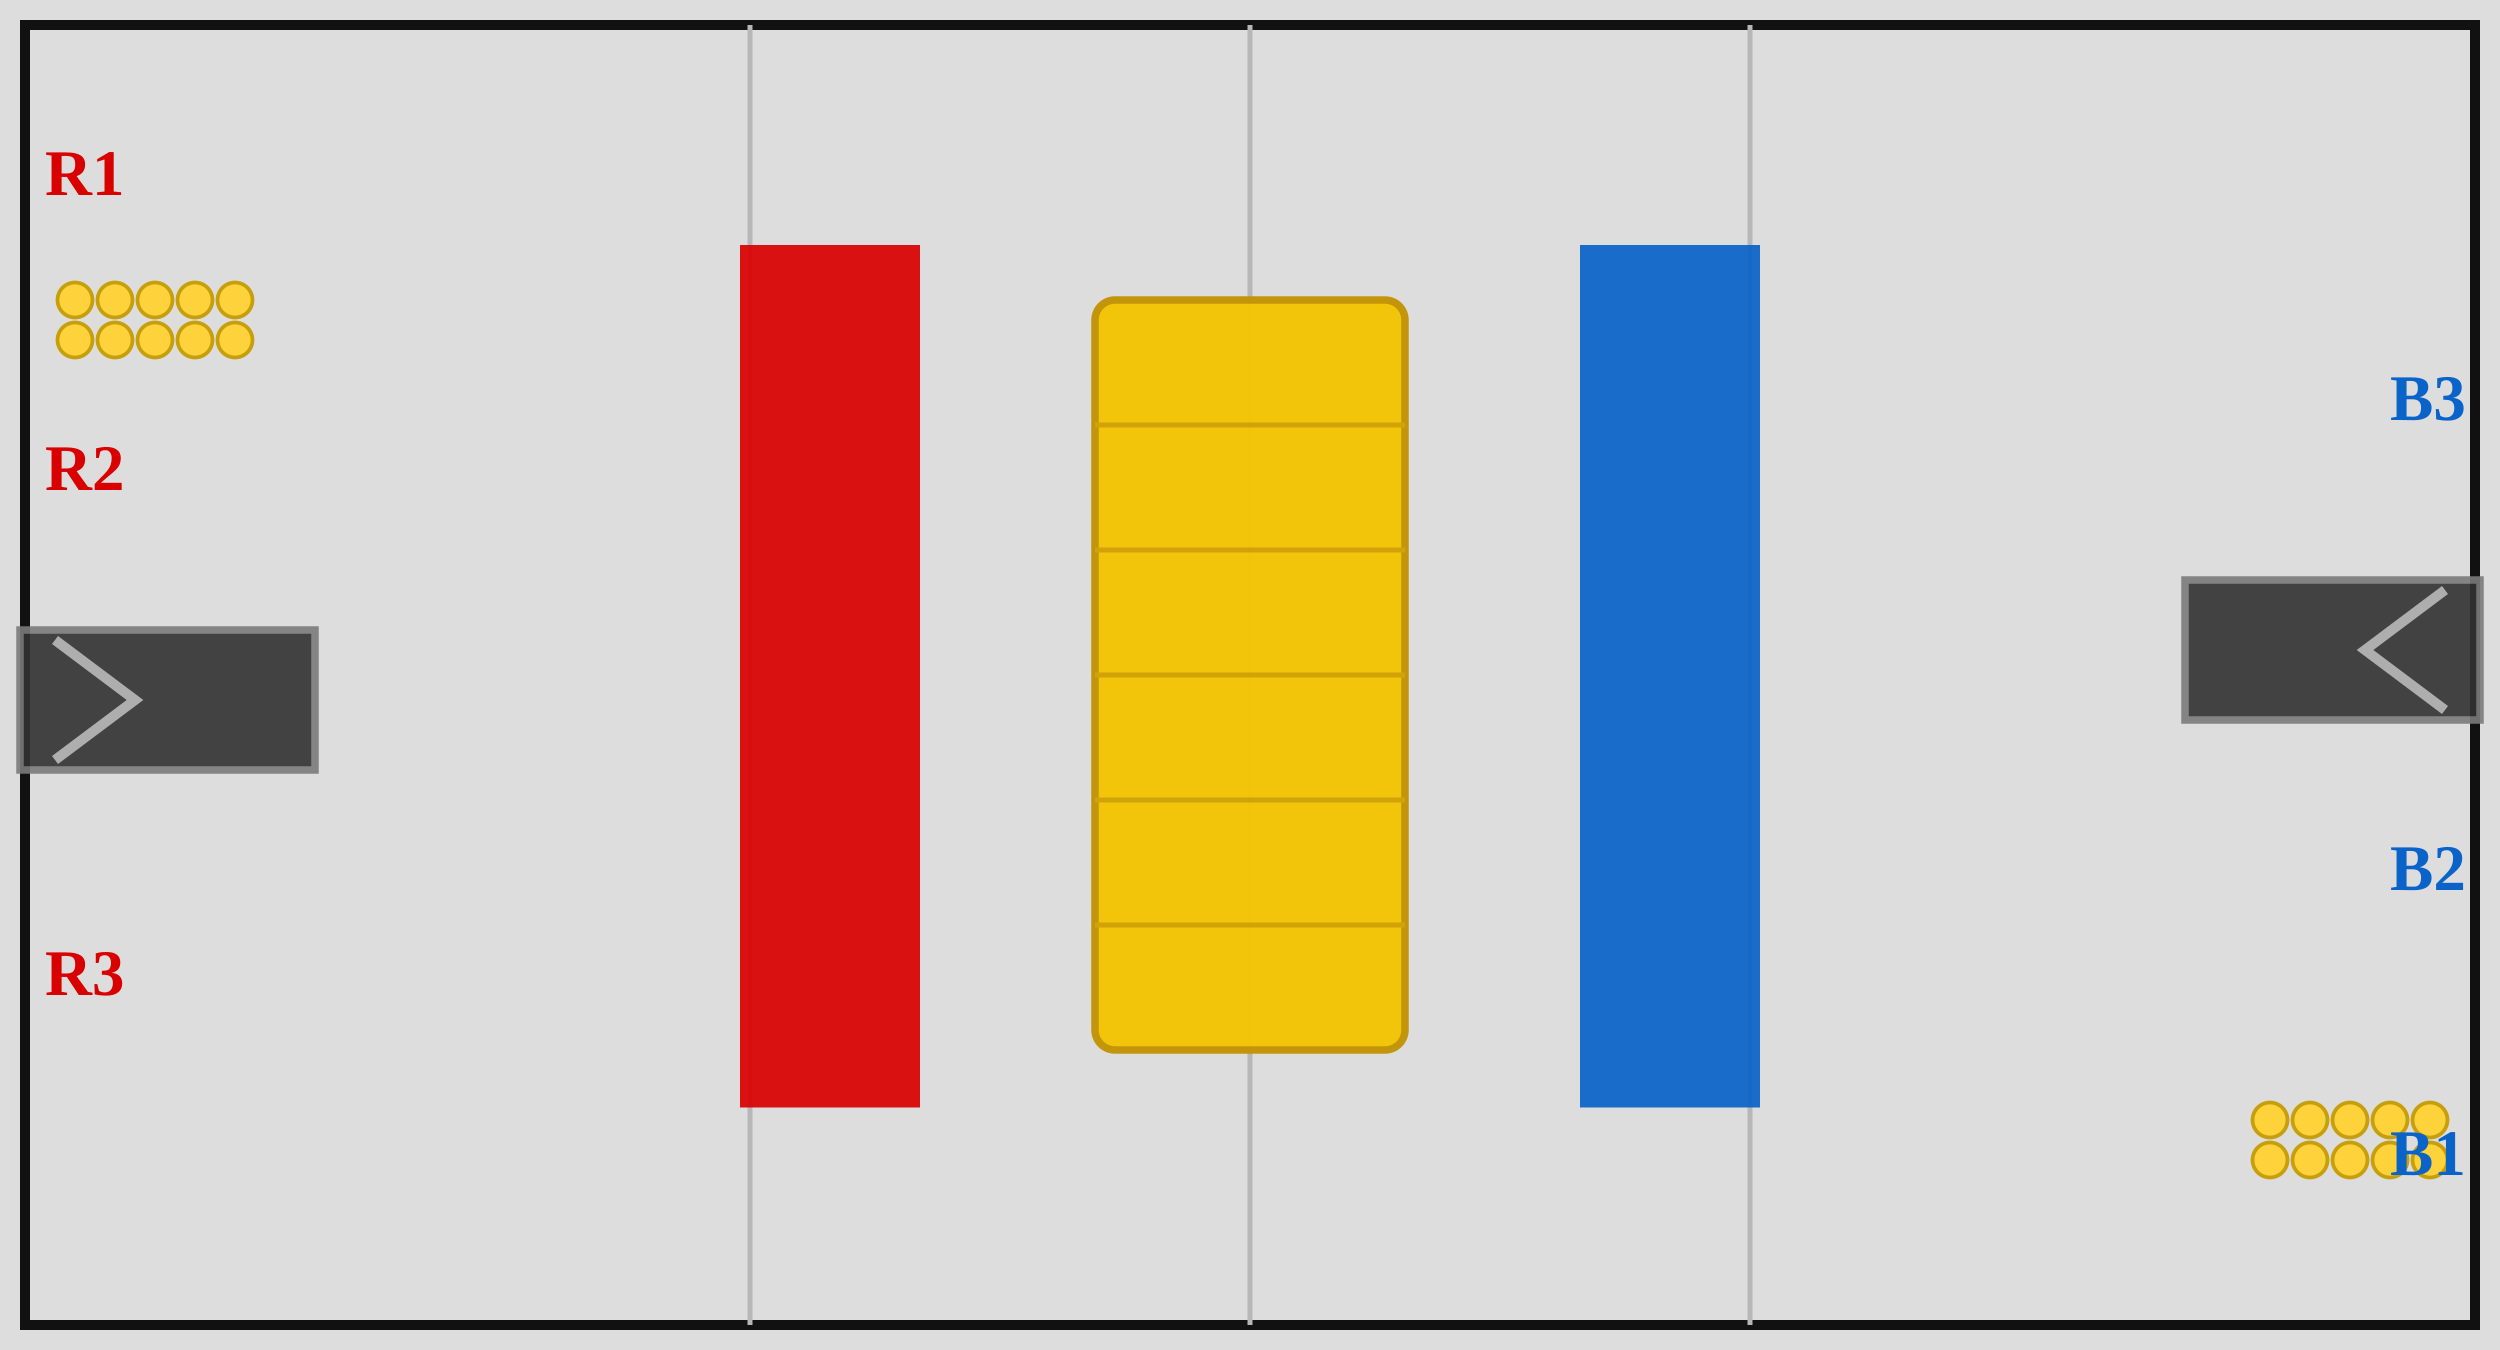
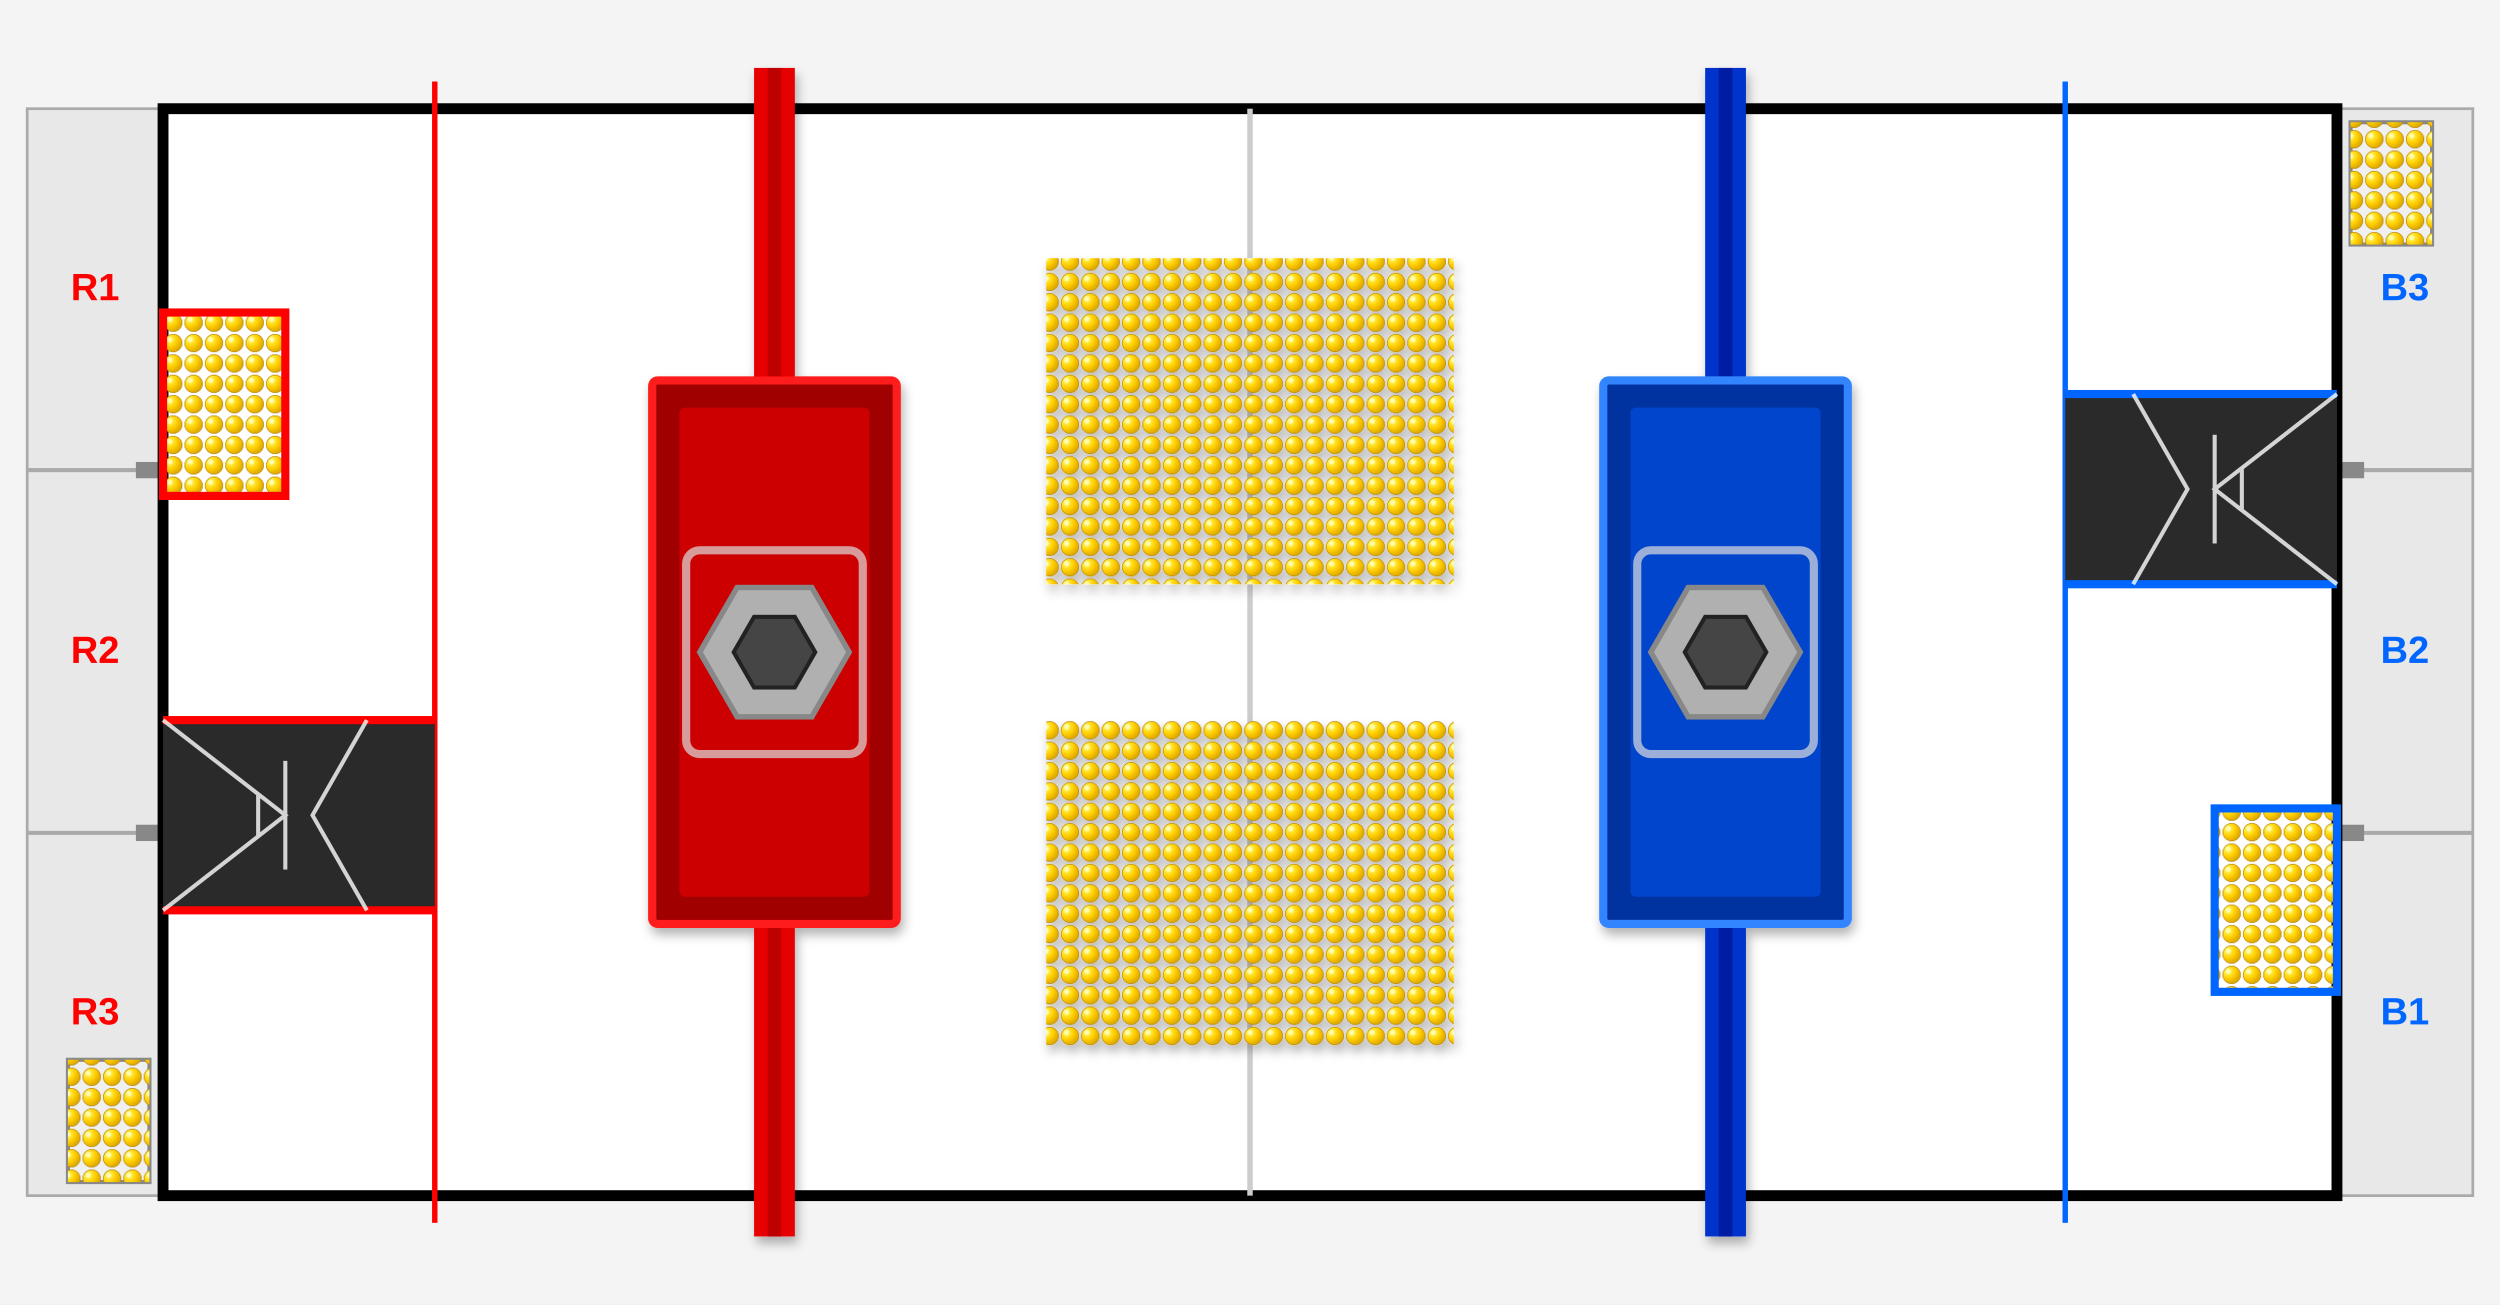
- <svg xmlns="http://www.w3.org/2000/svg" viewBox="0 0 1000 540" preserveAspectRatio="none">
-   <rect width="1000" height="540" fill="#dddddd" />
-   <rect x="10" y="10" width="980" height="520" fill="none" stroke="#111" stroke-width="4" />
-   <line x1="500" y1="10" x2="500" y2="530" stroke="#b7b7b7" stroke-width="2" />
-   <line x1="300" y1="10" x2="300" y2="530" stroke="#b7b7b7" stroke-width="2" />
-   <line x1="700" y1="10" x2="700" y2="530" stroke="#b7b7b7" stroke-width="2" />
-   <rect x="296" y="98" width="72" height="345" fill="#d90000" opacity="0.92" />
-   <rect x="632" y="98" width="72" height="345" fill="#0a63c9" opacity="0.92" />
-   <g opacity="0.9">
-     <rect x="8" y="252" width="118" height="56" fill="#313131" stroke="#7a7a7a" stroke-width="3" />
-     <path d="M22 256 L54 280 L22 304" fill="none" stroke="#a9a9a9" stroke-width="4" />
+ <svg xmlns="http://www.w3.org/2000/svg" viewBox="-120 -80 1840 960" width="100%" height="100%">
+   <defs>
+     <radialGradient id="ballGrad" cx="30%" cy="30%" r="70%">
+       <stop offset="0%" stop-color="#FFFF66" />
+       <stop offset="60%" stop-color="#FFCC00" />
+       <stop offset="100%" stop-color="#DDAA00" />
+     </radialGradient>
+     <pattern id="ballPattern" width="15" height="15" patternUnits="userSpaceOnUse">
+       <circle cx="7.5" cy="7.5" r="6.5" fill="url(#ballGrad)" stroke="#B8860B" stroke-width="0.5" />
+       <circle cx="5" cy="5" r="2" fill="#FFFFFF" opacity="0.5" />
+     </pattern>
+     <filter id="shadow" x="-10%" y="-10%" width="120%" height="120%">
+       <feDropShadow dx="2" dy="5" stdDeviation="4" flood-opacity="0.3" />
+     </filter>
+   </defs>
+   <rect x="-120" y="-80" width="1840" height="960" fill="#F4F4F4" />
+   <rect x="-100" y="0" width="100" height="800" fill="#E8E8E8" stroke="#AAAAAA" stroke-width="2" />
+   <line x1="-100" y1="266" x2="0" y2="266" stroke="#AAAAAA" stroke-width="3" />
+   <line x1="-100" y1="533" x2="0" y2="533" stroke="#AAAAAA" stroke-width="3" />
+   <rect x="-20" y="260" width="20" height="12" fill="#888888" />
+   <rect x="-20" y="527" width="20" height="12" fill="#888888" />
+   <rect x="1600" y="0" width="100" height="800" fill="#E8E8E8" stroke="#AAAAAA" stroke-width="2" />
+   <line x1="1600" y1="266" x2="1700" y2="266" stroke="#AAAAAA" stroke-width="3" />
+   <line x1="1600" y1="533" x2="1700" y2="533" stroke="#AAAAAA" stroke-width="3" />
+   <rect x="1600" y="260" width="20" height="12" fill="#888888" />
+   <rect x="1600" y="527" width="20" height="12" fill="#888888" />
+   <rect x="0" y="0" width="1600" height="800" fill="#FFFFFF" stroke="#000000" stroke-width="8" />
+   <line x1="800" y1="0" x2="800" y2="800" stroke="#CCCCCC" stroke-width="4" />
+   <line x1="200" y1="-20" x2="200" y2="820" stroke="#FF0000" stroke-width="4" />
+   <line x1="1400" y1="-20" x2="1400" y2="820" stroke="#0066FF" stroke-width="4" />
+   <g id="red-goal">
+     <rect x="0" y="450" width="200" height="140" fill="#2A2A2A" />
+     <line x1="0" y1="450" x2="200" y2="450" stroke="#FF0000" stroke-width="6" />
+     <line x1="0" y1="590" x2="200" y2="590" stroke="#FF0000" stroke-width="6" />
+     <path d="M 0 450 L 90 520 L 0 590 M 90 480 L 90 560 M 70 505 L 70 535 M 150 450 L 110 520 L 150 590" stroke="#FFFFFF" stroke-width="3" fill="none" opacity="0.8" />
  </g>
-   <g opacity="0.9">
-     <rect x="874" y="232" width="118" height="56" fill="#313131" stroke="#7a7a7a" stroke-width="3" />
-     <path d="M978 236 L946 260 L978 284" fill="none" stroke="#a9a9a9" stroke-width="4" />
+   <rect x="0" y="150" width="90" height="135" fill="url(#ballPattern)" />
+   <rect x="0" y="150" width="90" height="135" fill="none" stroke="#FF0000" stroke-width="6" />
+   <rect x="-70" y="700" width="60" height="90" fill="#F0F0F0" stroke="#888888" stroke-width="3" />
+   <rect x="-70" y="700" width="60" height="90" fill="url(#ballPattern)" />
+   <g id="red-platform" filter="url(#shadow)">
+     <rect x="435" y="-30" width="30" height="860" fill="#E60000" />
+     <rect x="445" y="-30" width="10" height="860" fill="#800000" opacity="0.4" />
+     <rect x="360" y="200" width="180" height="400" fill="#A00000" stroke="#FF1A1A" stroke-width="6" rx="4" />
+     <rect x="380" y="220" width="140" height="360" fill="#CC0000" rx="4" />
+     <rect x="385" y="325" width="130" height="150" fill="none" stroke="#DDDDDD" stroke-width="6" rx="10" opacity="0.7" />
+     <polygon points="422.5,352.4 477.5,352.4 505,400 477.5,447.6 422.5,447.6 395,400" fill="#B0B0B0" stroke="#888888" stroke-width="4" />
+     <polygon points="435,374 465,374 480,400 465,426 435,426 420,400" fill="#444444" stroke="#222222" stroke-width="3" />
  </g>
-   <g opacity="0.95">
-     <rect x="438" y="120" width="124" height="300" fill="#f4c400" stroke="#c19200" stroke-width="3" rx="8" />
-     <line x1="438" y1="170" x2="562" y2="170" stroke="#d1a000" stroke-width="2" />
-     <line x1="438" y1="220" x2="562" y2="220" stroke="#d1a000" stroke-width="2" />
-     <line x1="438" y1="270" x2="562" y2="270" stroke="#d1a000" stroke-width="2" />
-     <line x1="438" y1="320" x2="562" y2="320" stroke="#d1a000" stroke-width="2" />
-     <line x1="438" y1="370" x2="562" y2="370" stroke="#d1a000" stroke-width="2" />
+   <text x="-50" y="133" fill="#FF0000" font-family="Arial, sans-serif" font-weight="900" font-size="28" text-anchor="middle" dominant-baseline="middle">R1</text>
+   <text x="-50" y="400" fill="#FF0000" font-family="Arial, sans-serif" font-weight="900" font-size="28" text-anchor="middle" dominant-baseline="middle">R2</text>
+   <text x="-50" y="666" fill="#FF0000" font-family="Arial, sans-serif" font-weight="900" font-size="28" text-anchor="middle" dominant-baseline="middle">R3</text>
+   <g id="blue-goal">
+     <rect x="1400" y="210" width="200" height="140" fill="#2A2A2A" />
+     <line x1="1400" y1="210" x2="1600" y2="210" stroke="#0066FF" stroke-width="6" />
+     <line x1="1400" y1="350" x2="1600" y2="350" stroke="#0066FF" stroke-width="6" />
+     <path d="M 1600 210 L 1510 280 L 1600 350 M 1510 240 L 1510 320 M 1530 265 L 1530 295 M 1450 210 L 1490 280 L 1450 350" stroke="#FFFFFF" stroke-width="3" fill="none" opacity="0.8" />
  </g>
-   <g fill="#ffd233" stroke="#c69c00" stroke-width="1.5" opacity="0.95">
-     <circle cx="30" cy="120" r="7" />
-     <circle cx="46" cy="120" r="7" />
-     <circle cx="62" cy="120" r="7" />
-     <circle cx="78" cy="120" r="7" />
-     <circle cx="94" cy="120" r="7" />
-     <circle cx="30" cy="136" r="7" />
-     <circle cx="46" cy="136" r="7" />
-     <circle cx="62" cy="136" r="7" />
-     <circle cx="78" cy="136" r="7" />
-     <circle cx="94" cy="136" r="7" />
-     <circle cx="908" cy="448" r="7" />
-     <circle cx="924" cy="448" r="7" />
-     <circle cx="940" cy="448" r="7" />
-     <circle cx="956" cy="448" r="7" />
-     <circle cx="972" cy="448" r="7" />
-     <circle cx="908" cy="464" r="7" />
-     <circle cx="924" cy="464" r="7" />
-     <circle cx="940" cy="464" r="7" />
-     <circle cx="956" cy="464" r="7" />
-     <circle cx="972" cy="464" r="7" />
+   <rect x="1510" y="515" width="90" height="135" fill="url(#ballPattern)" />
+   <rect x="1510" y="515" width="90" height="135" fill="none" stroke="#0066FF" stroke-width="6" />
+   <rect x="1610" y="10" width="60" height="90" fill="#F0F0F0" stroke="#888888" stroke-width="3" />
+   <rect x="1610" y="10" width="60" height="90" fill="url(#ballPattern)" />
+   <g id="blue-platform" filter="url(#shadow)">
+     <rect x="1135" y="-30" width="30" height="860" fill="#0033CC" />
+     <rect x="1145" y="-30" width="10" height="860" fill="#000066" opacity="0.4" />
+     <rect x="1060" y="200" width="180" height="400" fill="#0033A0" stroke="#3385FF" stroke-width="6" rx="4" />
+     <rect x="1080" y="220" width="140" height="360" fill="#0044CC" rx="4" />
+     <rect x="1085" y="325" width="130" height="150" fill="none" stroke="#DDDDDD" stroke-width="6" rx="10" opacity="0.7" />
+     <polygon points="1122.5,352.4 1177.5,352.4 1205,400 1177.5,447.6 1122.5,447.6 1095,400" fill="#B0B0B0" stroke="#888888" stroke-width="4" />
+     <polygon points="1135,374 1165,374 1180,400 1165,426 1135,426 1120,400" fill="#444444" stroke="#222222" stroke-width="3" />
  </g>
-   <text x="18" y="78" font-size="26" font-weight="700" fill="#d90000">R1</text>
-   <text x="18" y="196" font-size="26" font-weight="700" fill="#d90000">R2</text>
-   <text x="18" y="398" font-size="26" font-weight="700" fill="#d90000">R3</text>
-   <text x="956" y="470" font-size="26" font-weight="700" fill="#0a63c9">B1</text>
-   <text x="956" y="356" font-size="26" font-weight="700" fill="#0a63c9">B2</text>
-   <text x="956" y="168" font-size="26" font-weight="700" fill="#0a63c9">B3</text>
+   <text x="1650" y="133" fill="#0066FF" font-family="Arial, sans-serif" font-weight="900" font-size="28" text-anchor="middle" dominant-baseline="middle">B3</text>
+   <text x="1650" y="400" fill="#0066FF" font-family="Arial, sans-serif" font-weight="900" font-size="28" text-anchor="middle" dominant-baseline="middle">B2</text>
+   <text x="1650" y="666" fill="#0066FF" font-family="Arial, sans-serif" font-weight="900" font-size="28" text-anchor="middle" dominant-baseline="middle">B1</text>
+   <g id="top-center-balls" filter="url(#shadow)">
+     <rect x="650" y="110" width="300" height="240" fill="url(#ballPattern)" />
+   </g>
+   <g id="bottom-center-balls" filter="url(#shadow)">
+     <rect x="650" y="450" width="300" height="240" fill="url(#ballPattern)" />
+   </g>
</svg>
